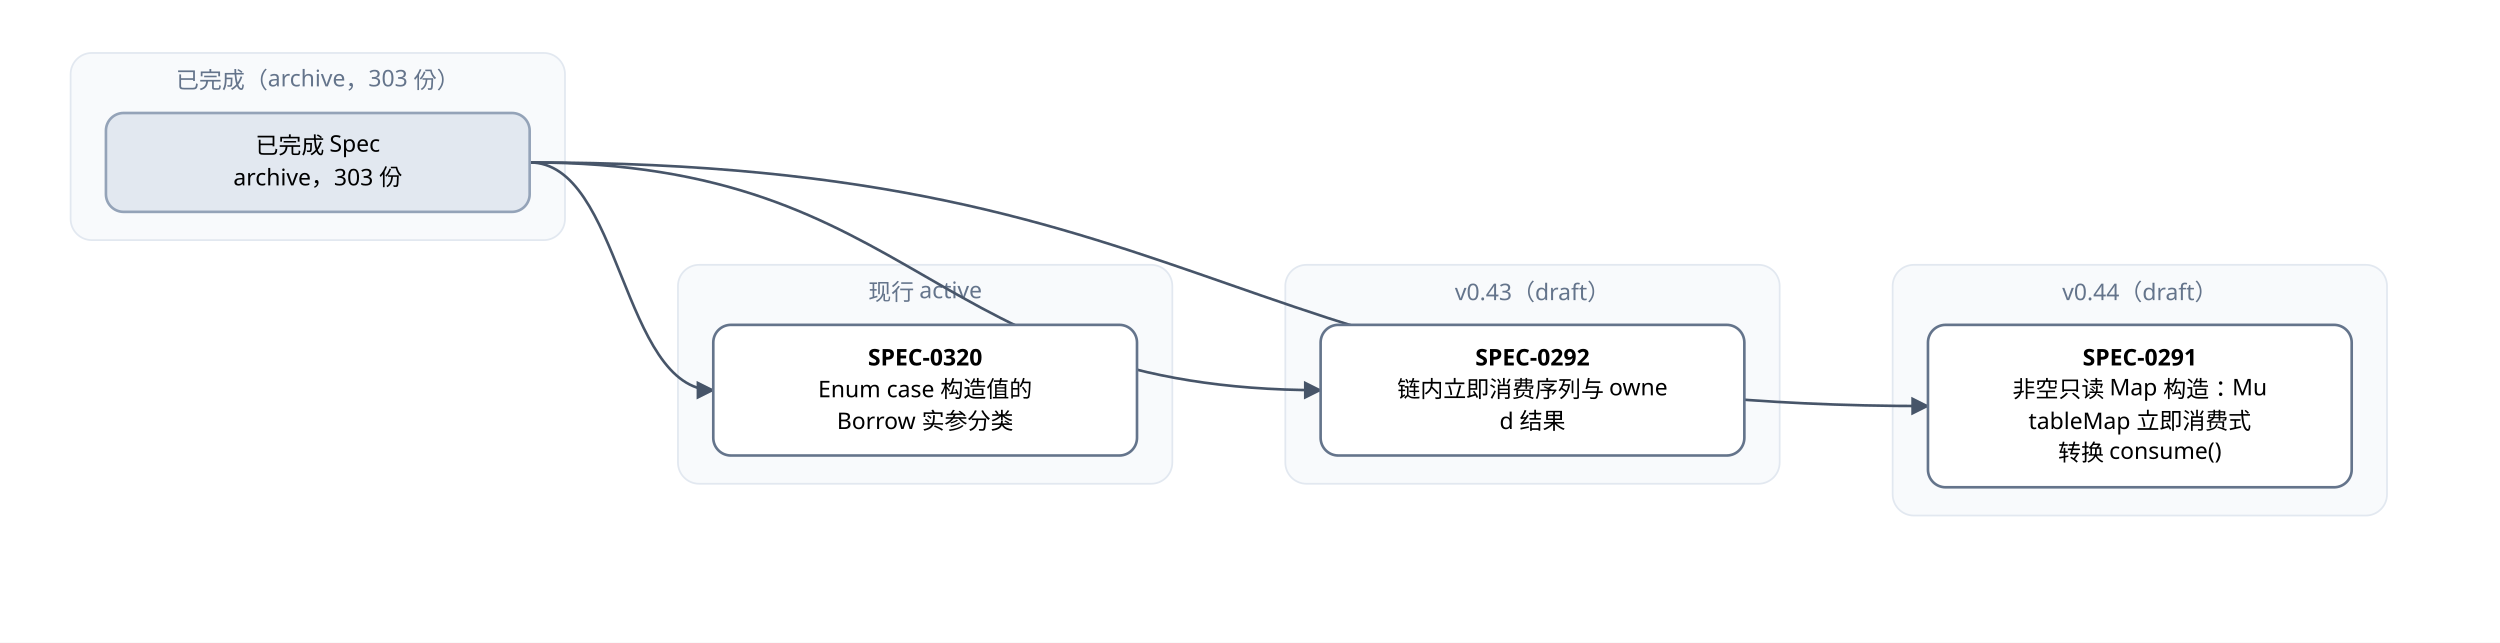
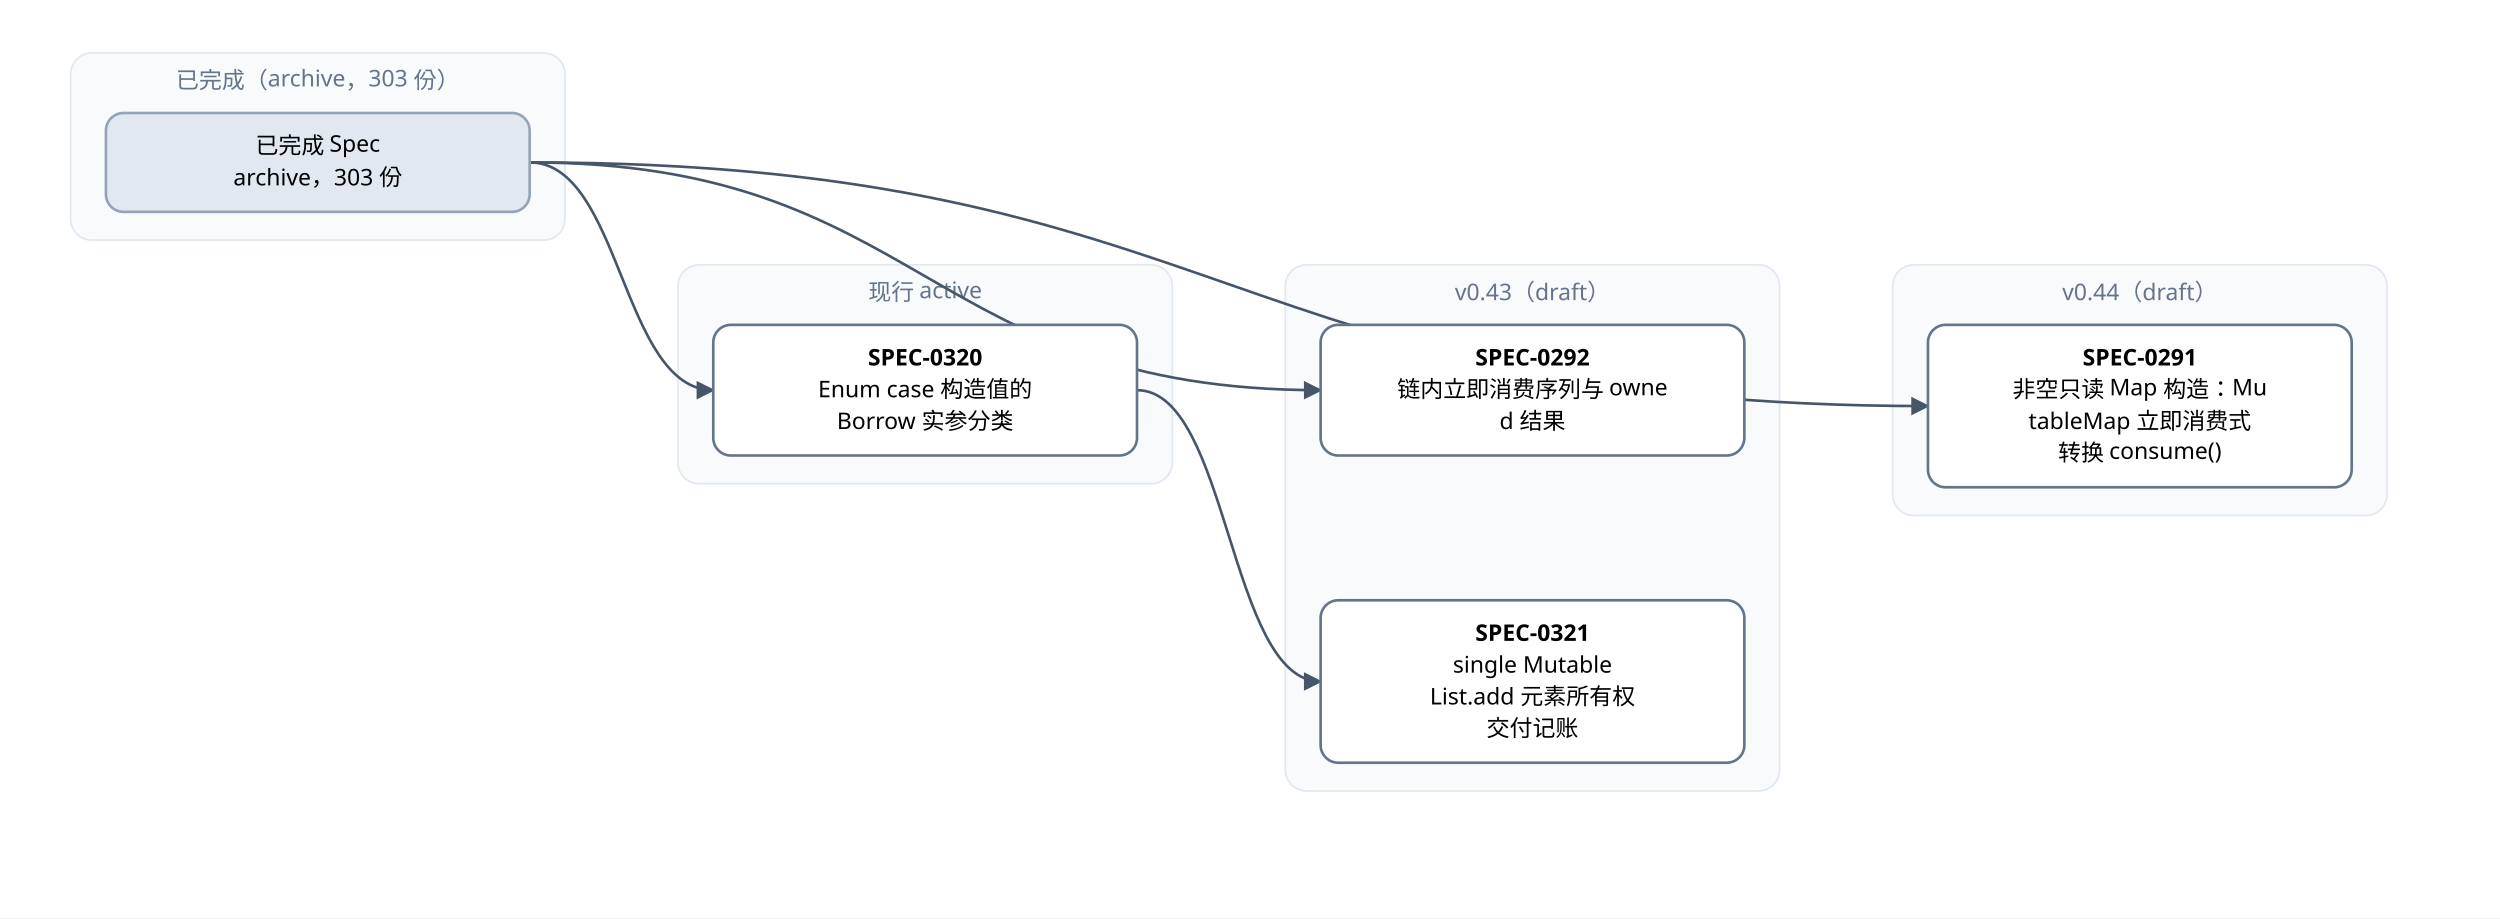
- <svg xmlns="http://www.w3.org/2000/svg" width="1416" height="364" viewBox="0 0 1416 364" font-family="PingFang SC, Microsoft YaHei, sans-serif">
+ <svg xmlns="http://www.w3.org/2000/svg" width="1416" height="520" viewBox="0 0 1416 520" font-family="PingFang SC, Microsoft YaHei, sans-serif">
  <defs>
    <marker id="arrow" viewBox="0 0 10 10" refX="9" refY="5" markerWidth="7" markerHeight="7" orient="auto-start-reverse">
      <path d="M0,0 L10,5 L0,10 z" fill="#475569" />
    </marker>
  </defs>
-   <rect width="1416" height="364" fill="#ffffff" />
+   <rect width="1416" height="520" fill="#ffffff" />
  <rect x="40" y="30" width="280" height="106" rx="12" fill="#f8fafc" stroke="#e2e8f0" />
  <text x="180" y="50" text-anchor="middle" font-size="13" fill="#64748b">已完成（archive，303 份）</text>
  <rect x="384" y="150" width="280" height="124" rx="12" fill="#f8fafc" stroke="#e2e8f0" />
  <text x="524" y="170" text-anchor="middle" font-size="13" fill="#64748b">现行 active</text>
-   <rect x="728" y="150" width="280" height="124" rx="12" fill="#f8fafc" stroke="#e2e8f0" />
+   <rect x="728" y="150" width="280" height="298" rx="12" fill="#f8fafc" stroke="#e2e8f0" />
  <text x="868" y="170" text-anchor="middle" font-size="13" fill="#64748b">v0.43（draft）</text>
  <rect x="1072" y="150" width="280" height="142" rx="12" fill="#f8fafc" stroke="#e2e8f0" />
  <text x="1212" y="170" text-anchor="middle" font-size="13" fill="#64748b">v0.44（draft）</text>
+   <path d="M 644 221 C 696 221, 696 386, 748 386" fill="none" stroke="#475569" stroke-width="1.5" marker-end="url(#arrow)" />
  <path d="M 300 92 C 696 92, 696 230, 1092 230" fill="none" stroke="#475569" stroke-width="1.5" marker-end="url(#arrow)" />
  <path d="M 300 92 C 524 92, 524 221, 748 221" fill="none" stroke="#475569" stroke-width="1.5" marker-end="url(#arrow)" />
  <path d="M 300 92 C 352 92, 352 221, 404 221" fill="none" stroke="#475569" stroke-width="1.5" marker-end="url(#arrow)" />
  <rect x="1092" y="184" width="240" height="92" rx="10" fill="#ffffff" stroke="#64748b" stroke-width="1.5" />
  <text x="1212" y="207" text-anchor="middle" font-size="13" font-weight="600">SPEC-0291</text>
  <text x="1212" y="225" text-anchor="middle" font-size="13">非空只读 Map 构造：Mu</text>
  <text x="1212" y="243" text-anchor="middle" font-size="13">tableMap 立即消费式</text>
  <text x="1212" y="261" text-anchor="middle" font-size="13">转换 consume()</text>
  <rect x="748" y="184" width="240" height="74" rx="10" fill="#ffffff" stroke="#64748b" stroke-width="1.5" />
  <text x="868" y="207" text-anchor="middle" font-size="13" font-weight="600">SPEC-0292</text>
  <text x="868" y="225" text-anchor="middle" font-size="13">链内立即消费序列与 owne</text>
  <text x="868" y="243" text-anchor="middle" font-size="13">d 结果</text>
  <rect x="404" y="184" width="240" height="74" rx="10" fill="#ffffff" stroke="#64748b" stroke-width="1.5" />
  <text x="524" y="207" text-anchor="middle" font-size="13" font-weight="600">SPEC-0320</text>
  <text x="524" y="225" text-anchor="middle" font-size="13">Enum case 构造值的</text>
  <text x="524" y="243" text-anchor="middle" font-size="13"> Borrow 实参分类</text>
+   <rect x="748" y="340" width="240" height="92" rx="10" fill="#ffffff" stroke="#64748b" stroke-width="1.5" />
+   <text x="868" y="363" text-anchor="middle" font-size="13" font-weight="600">SPEC-0321</text>
+   <text x="868" y="381" text-anchor="middle" font-size="13">single Mutable</text>
+   <text x="868" y="399" text-anchor="middle" font-size="13">List.add 元素所有权</text>
+   <text x="868" y="417" text-anchor="middle" font-size="13">交付记账</text>
  <rect x="60" y="64" width="240" height="56" rx="10" fill="#e2e8f0" stroke="#94a3b8" stroke-width="1.5" />
  <text x="180" y="87" text-anchor="middle" font-size="13">已完成 Spec</text>
  <text x="180" y="105" text-anchor="middle" font-size="13">archive，303 份</text>
</svg>
